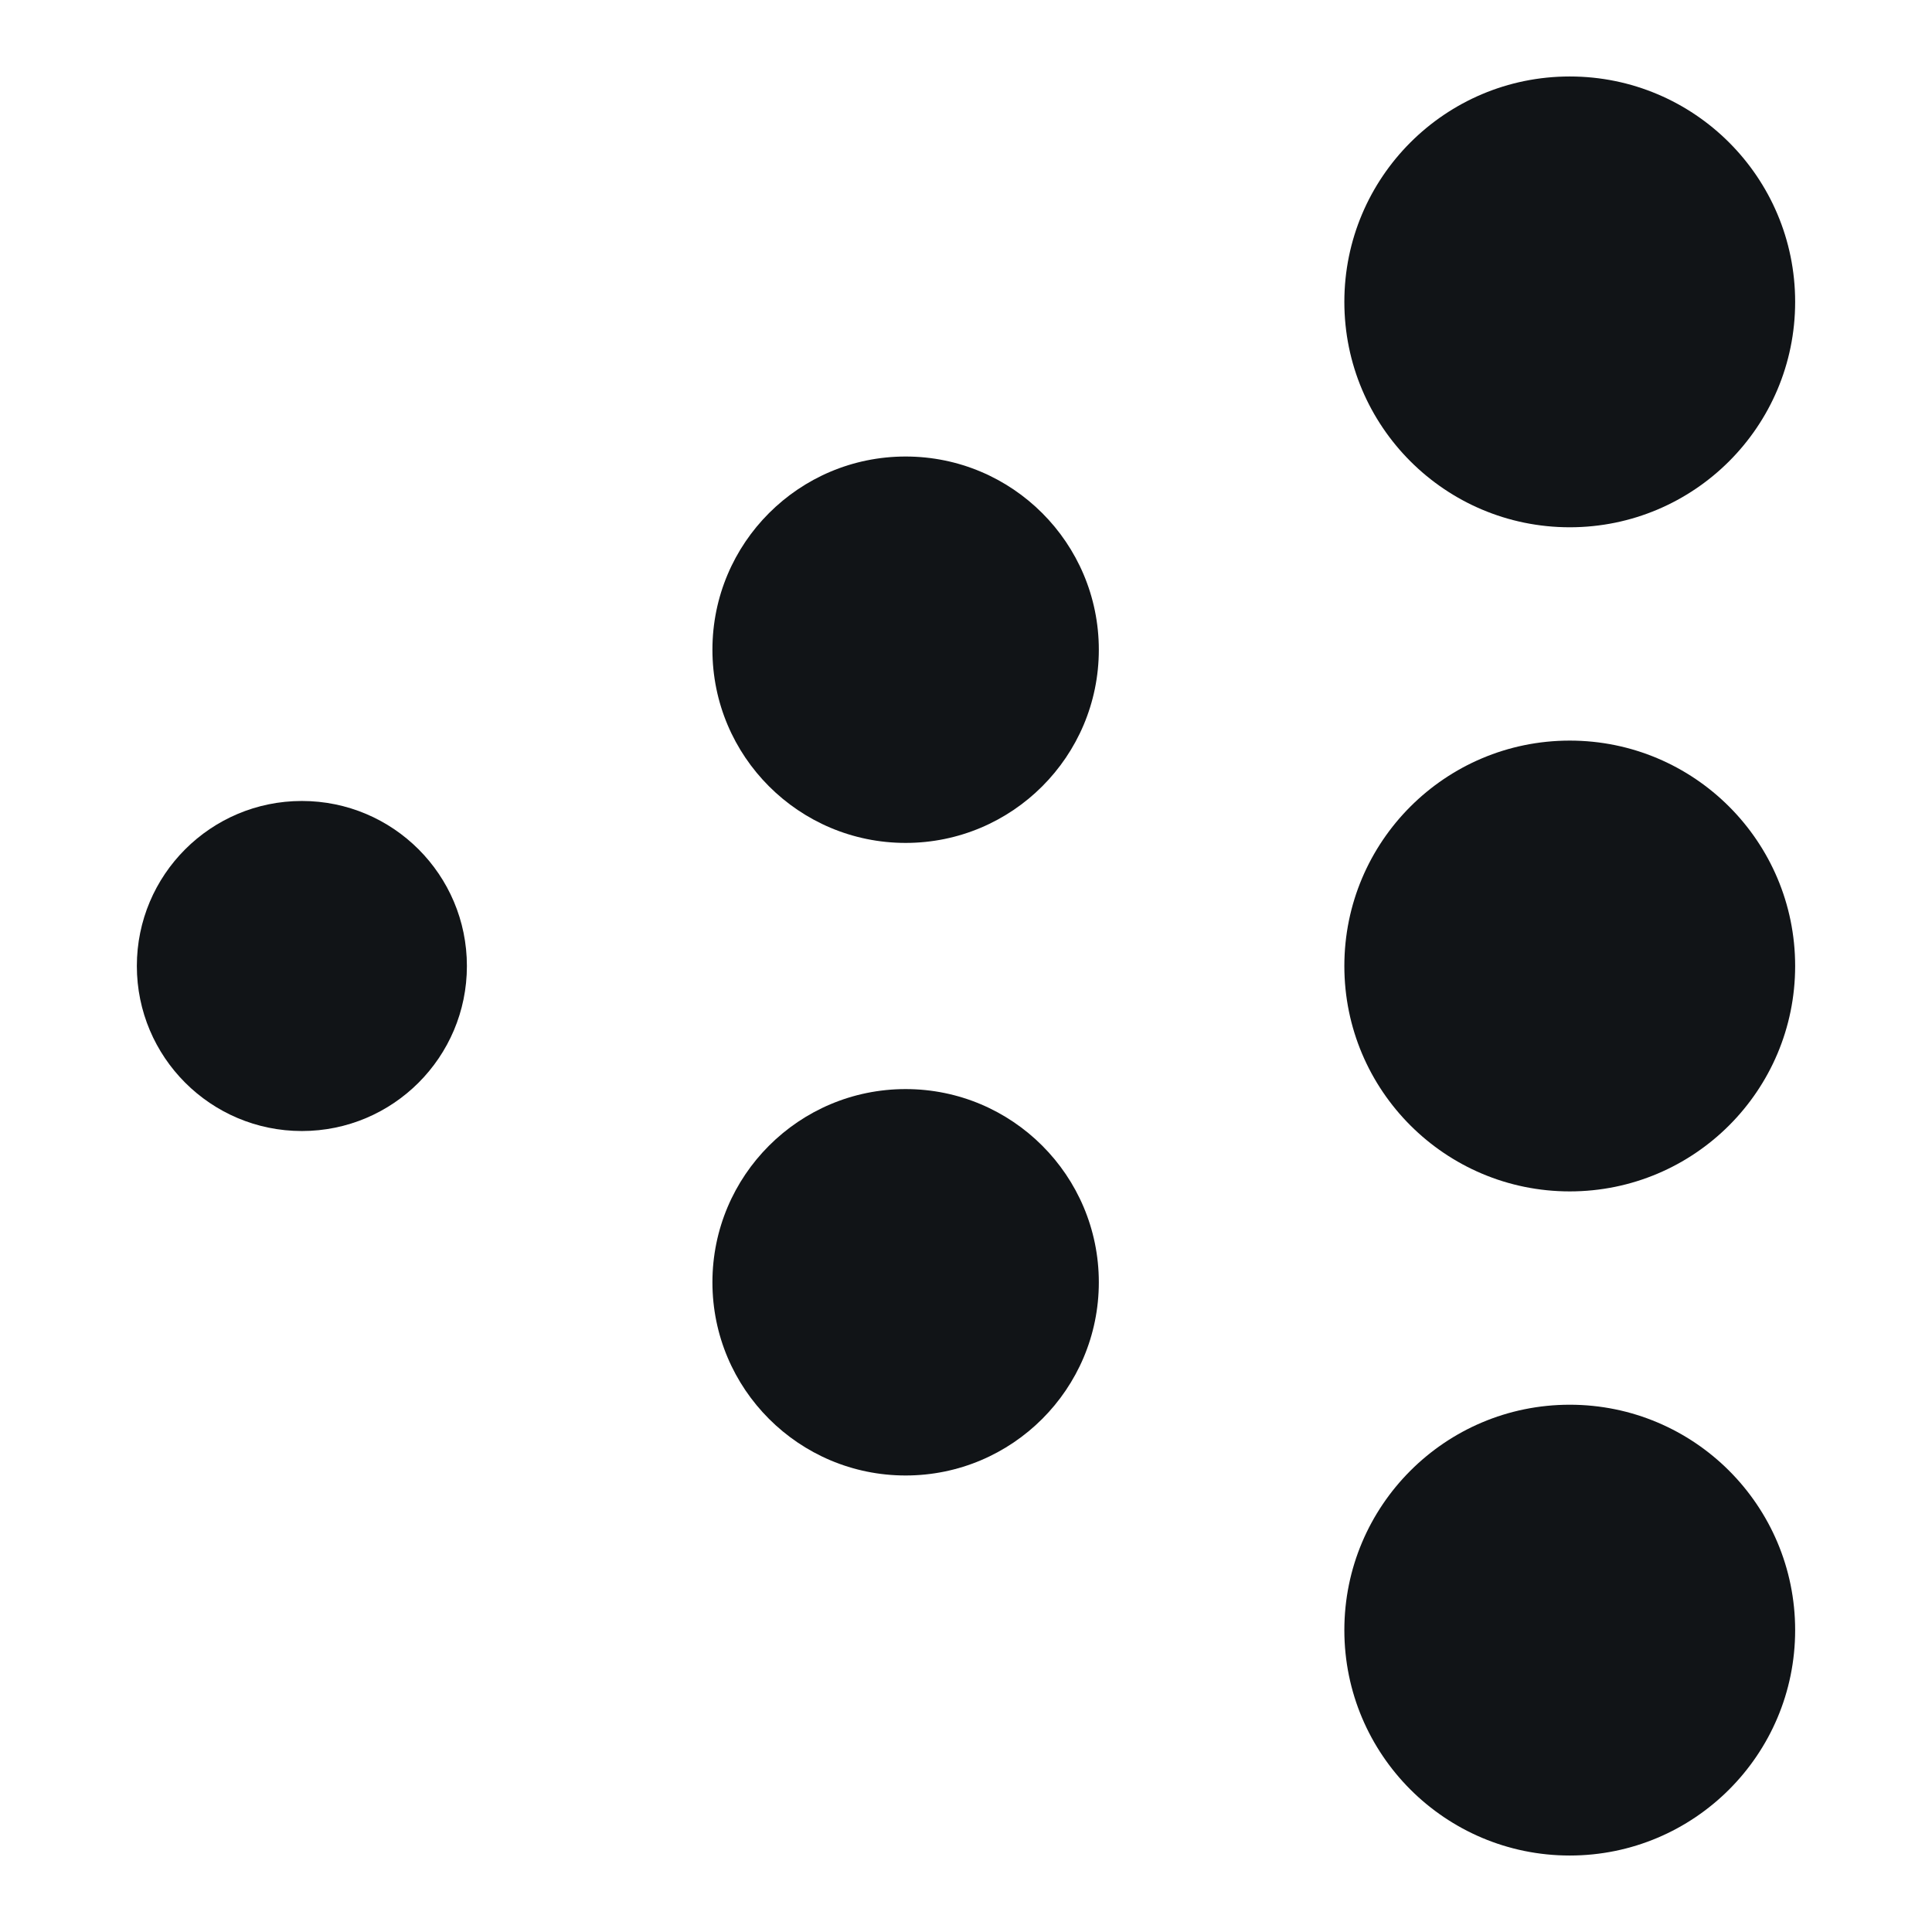
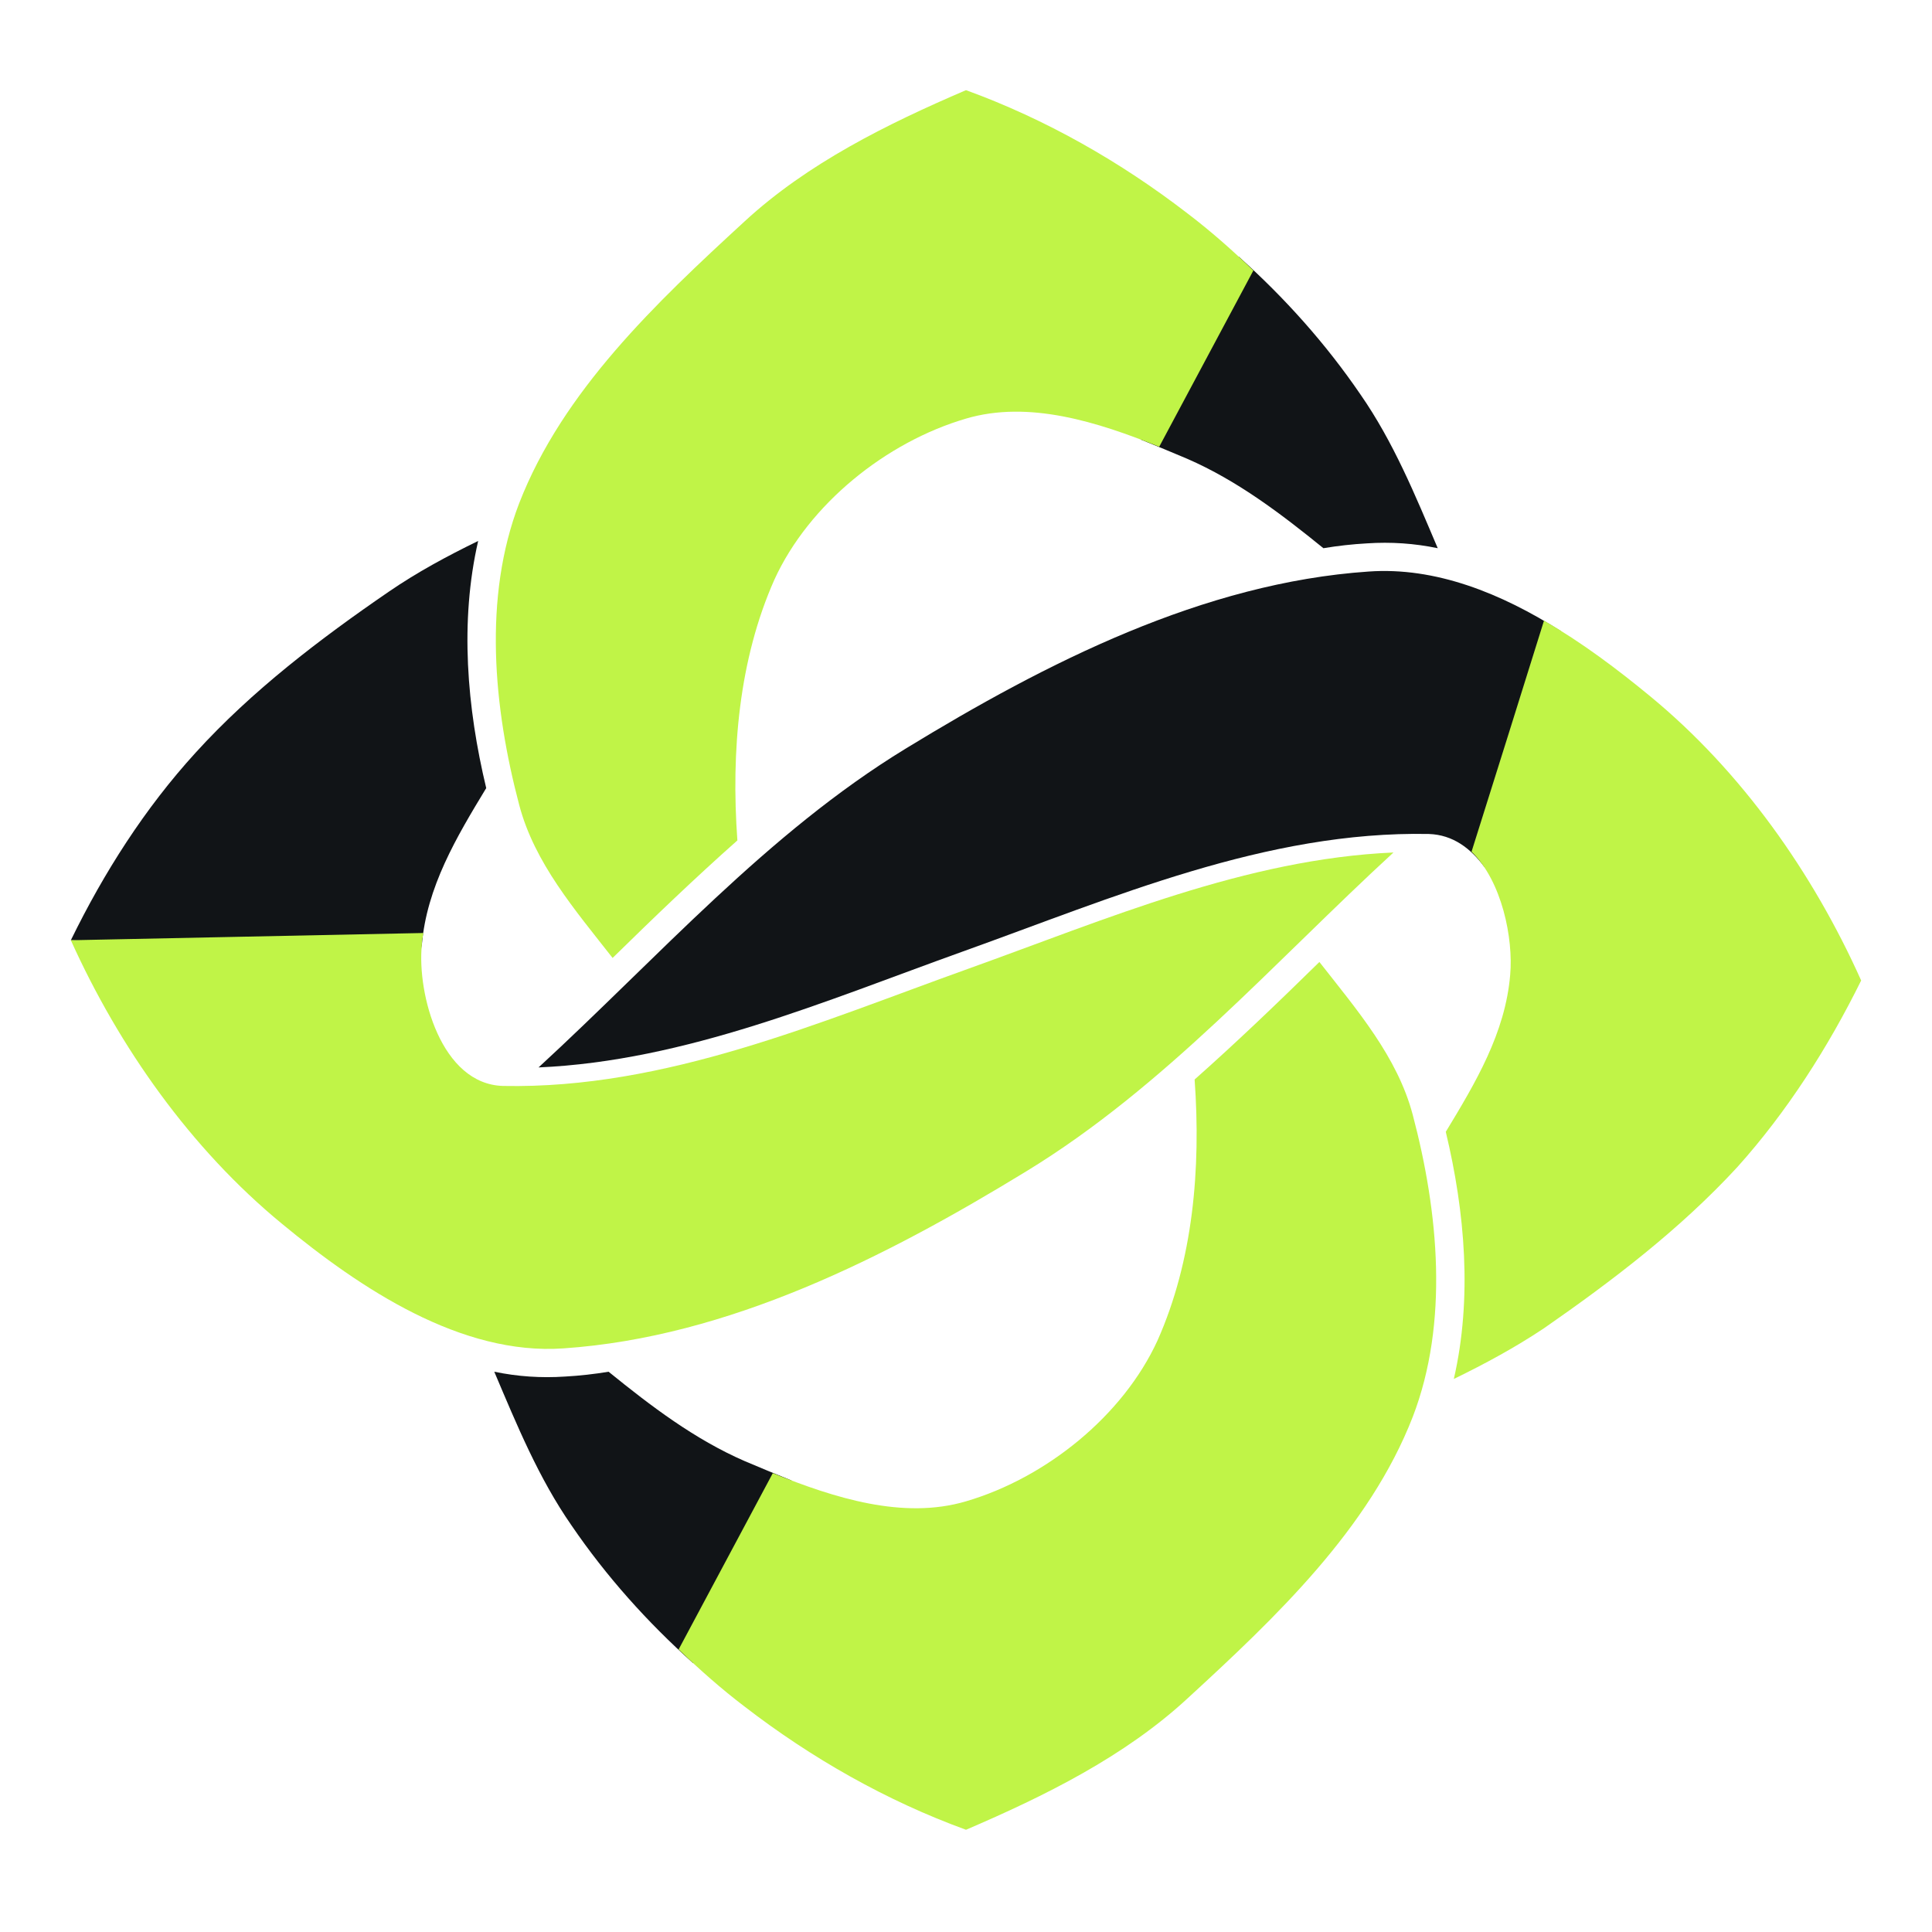
<svg xmlns="http://www.w3.org/2000/svg" viewBox="0 0 24 24" width="96" height="96">
-   <circle cx="3.75" cy="12" r="2.05" fill="#111417" />
-   <circle cx="11.25" cy="8.071" r="2.4" fill="#111417" />
-   <circle cx="11.25" cy="15.929" r="2.4" fill="#111417" />
-   <circle cx="19.5" cy="3.75" r="2.8" fill="#111417" />
-   <circle cx="19.5" cy="12" r="2.8" fill="#111417" />
-   <circle cx="19.5" cy="20.25" r="2.8" fill="#111417" />
+   <path d="M15.39 3.19C15.96 3.7 16.47 4.27 16.9 4.9C17.31 5.49 17.58 6.15 17.86 6.81C17.57 6.75 17.28 6.73 16.98 6.75C16.8 6.76 16.62 6.78 16.44 6.81C15.91 6.38 15.37 5.97 14.75 5.7C14.56 5.62 14.37 5.54 14.17 5.46C14.58 4.7 14.98 3.94 15.39 3.19Z" fill="#111417" />
+   <path d="M19.39 7.84C18.65 7.37 17.83 7.04 17 7.1C14.95 7.24 13 8.23 11.25 9.3C9.53 10.35 8.18 11.89 6.69 13.26C8.52 13.18 10.26 12.43 11.96 11.82C13.83 11.15 15.73 10.32 17.75 10.36C18.05 10.37 18.27 10.54 18.44 10.77C18.75 9.8 19.07 8.82 19.39 7.84Z" fill="#111417" />
+   <path d="M8.61 20.66C8.04 20.15 7.53 19.58 7.1 18.95C6.69 18.36 6.42 17.7 6.14 17.04C6.43 17.1 6.72 17.12 7.02 17.1C7.2 17.09 7.38 17.07 7.56 17.04C8.09 17.47 8.63 17.88 9.25 18.15C9.44 18.23 9.63 18.31 9.83 18.39C9.42 19.15 9.02 19.91 8.61 20.66Z" fill="#111417" />
+   <path d="M5.23 11.85C5.23 11.81 5.23 11.77 5.24 11.74C5.3 11.02 5.67 10.4 6.04 9.79C5.8 8.79 5.71 7.72 5.94 6.72C5.55 6.91 5.18 7.11 4.83 7.35C3.97 7.94 3.13 8.58 2.43 9.35C1.8 10.04 1.29 10.84 0.88 11.68C2.33 11.73 3.78 11.79 5.23 11.85Z" fill="#111417" />
+   <path d="M14.4 5.55C13.63 5.24 12.78 4.97 12 5.2C11.01 5.49 10.05 6.26 9.62 7.2C9.18 8.19 9.08 9.33 9.16 10.44C8.63 10.91 8.12 11.4 7.61 11.9C7.14 11.3 6.64 10.72 6.45 10C6.13 8.79 6 7.42 6.45 6.25C6.99 4.86 8.15 3.76 9.25 2.75C10.03 2.03 11.02 1.54 12 1.12C12.99 1.48 13.92 2.01 14.75 2.65C15.04 2.87 15.31 3.11 15.57 3.36C15.18 4.09 14.79 4.82 14.4 5.55Z" fill="#c0f447" />
+   <path d="M18.28 10.58C18.66 10.95 18.8 11.66 18.76 12.11C18.7 12.83 18.33 13.45 17.96 14.06C18.2 15.06 18.29 16.13 18.06 17.13C18.45 16.94 18.82 16.74 19.18 16.5C20.03 15.91 20.87 15.27 21.58 14.5C22.2 13.81 22.71 13.01 23.12 12.18C22.52 10.84 21.63 9.58 20.5 8.65C20.1 8.32 19.65 7.98 19.18 7.71C18.88 8.67 18.58 9.63 18.28 10.58Z" fill="#c0f447" />
+   <path d="M9.6 18.3C10.37 18.61 11.22 18.88 12 18.65C12.99 18.36 13.95 17.59 14.38 16.65C14.82 15.66 14.92 14.52 14.84 13.41C15.37 12.94 15.88 12.45 16.39 11.95C16.86 12.55 17.36 13.13 17.55 13.85C17.87 15.06 18 16.43 17.55 17.6C17.01 18.99 15.85 20.09 14.75 21.1C13.97 21.82 12.98 22.31 12 22.73C11.01 22.37 10.08 21.84 9.25 21.2C8.96 20.98 8.69 20.74 8.43 20.49C8.82 19.76 9.21 19.03 9.6 18.3Z" fill="#c0f447" />
+   <path d="M0.88 11.68C1.48 13.01 2.37 14.27 3.5 15.2C4.48 16.01 5.73 16.84 7 16.75C9.05 16.61 11 15.62 12.75 14.55C14.47 13.5 15.82 11.96 17.31 10.59C15.48 10.67 13.74 11.42 12.04 12.03C10.17 12.7 8.27 13.53 6.25 13.49C5.48 13.47 5.18 12.35 5.24 11.74C5.24 11.69 5.25 11.64 5.26 11.59C3.8 11.62 2.34 11.65 0.88 11.68Z" fill="#c0f447" />
</svg>
